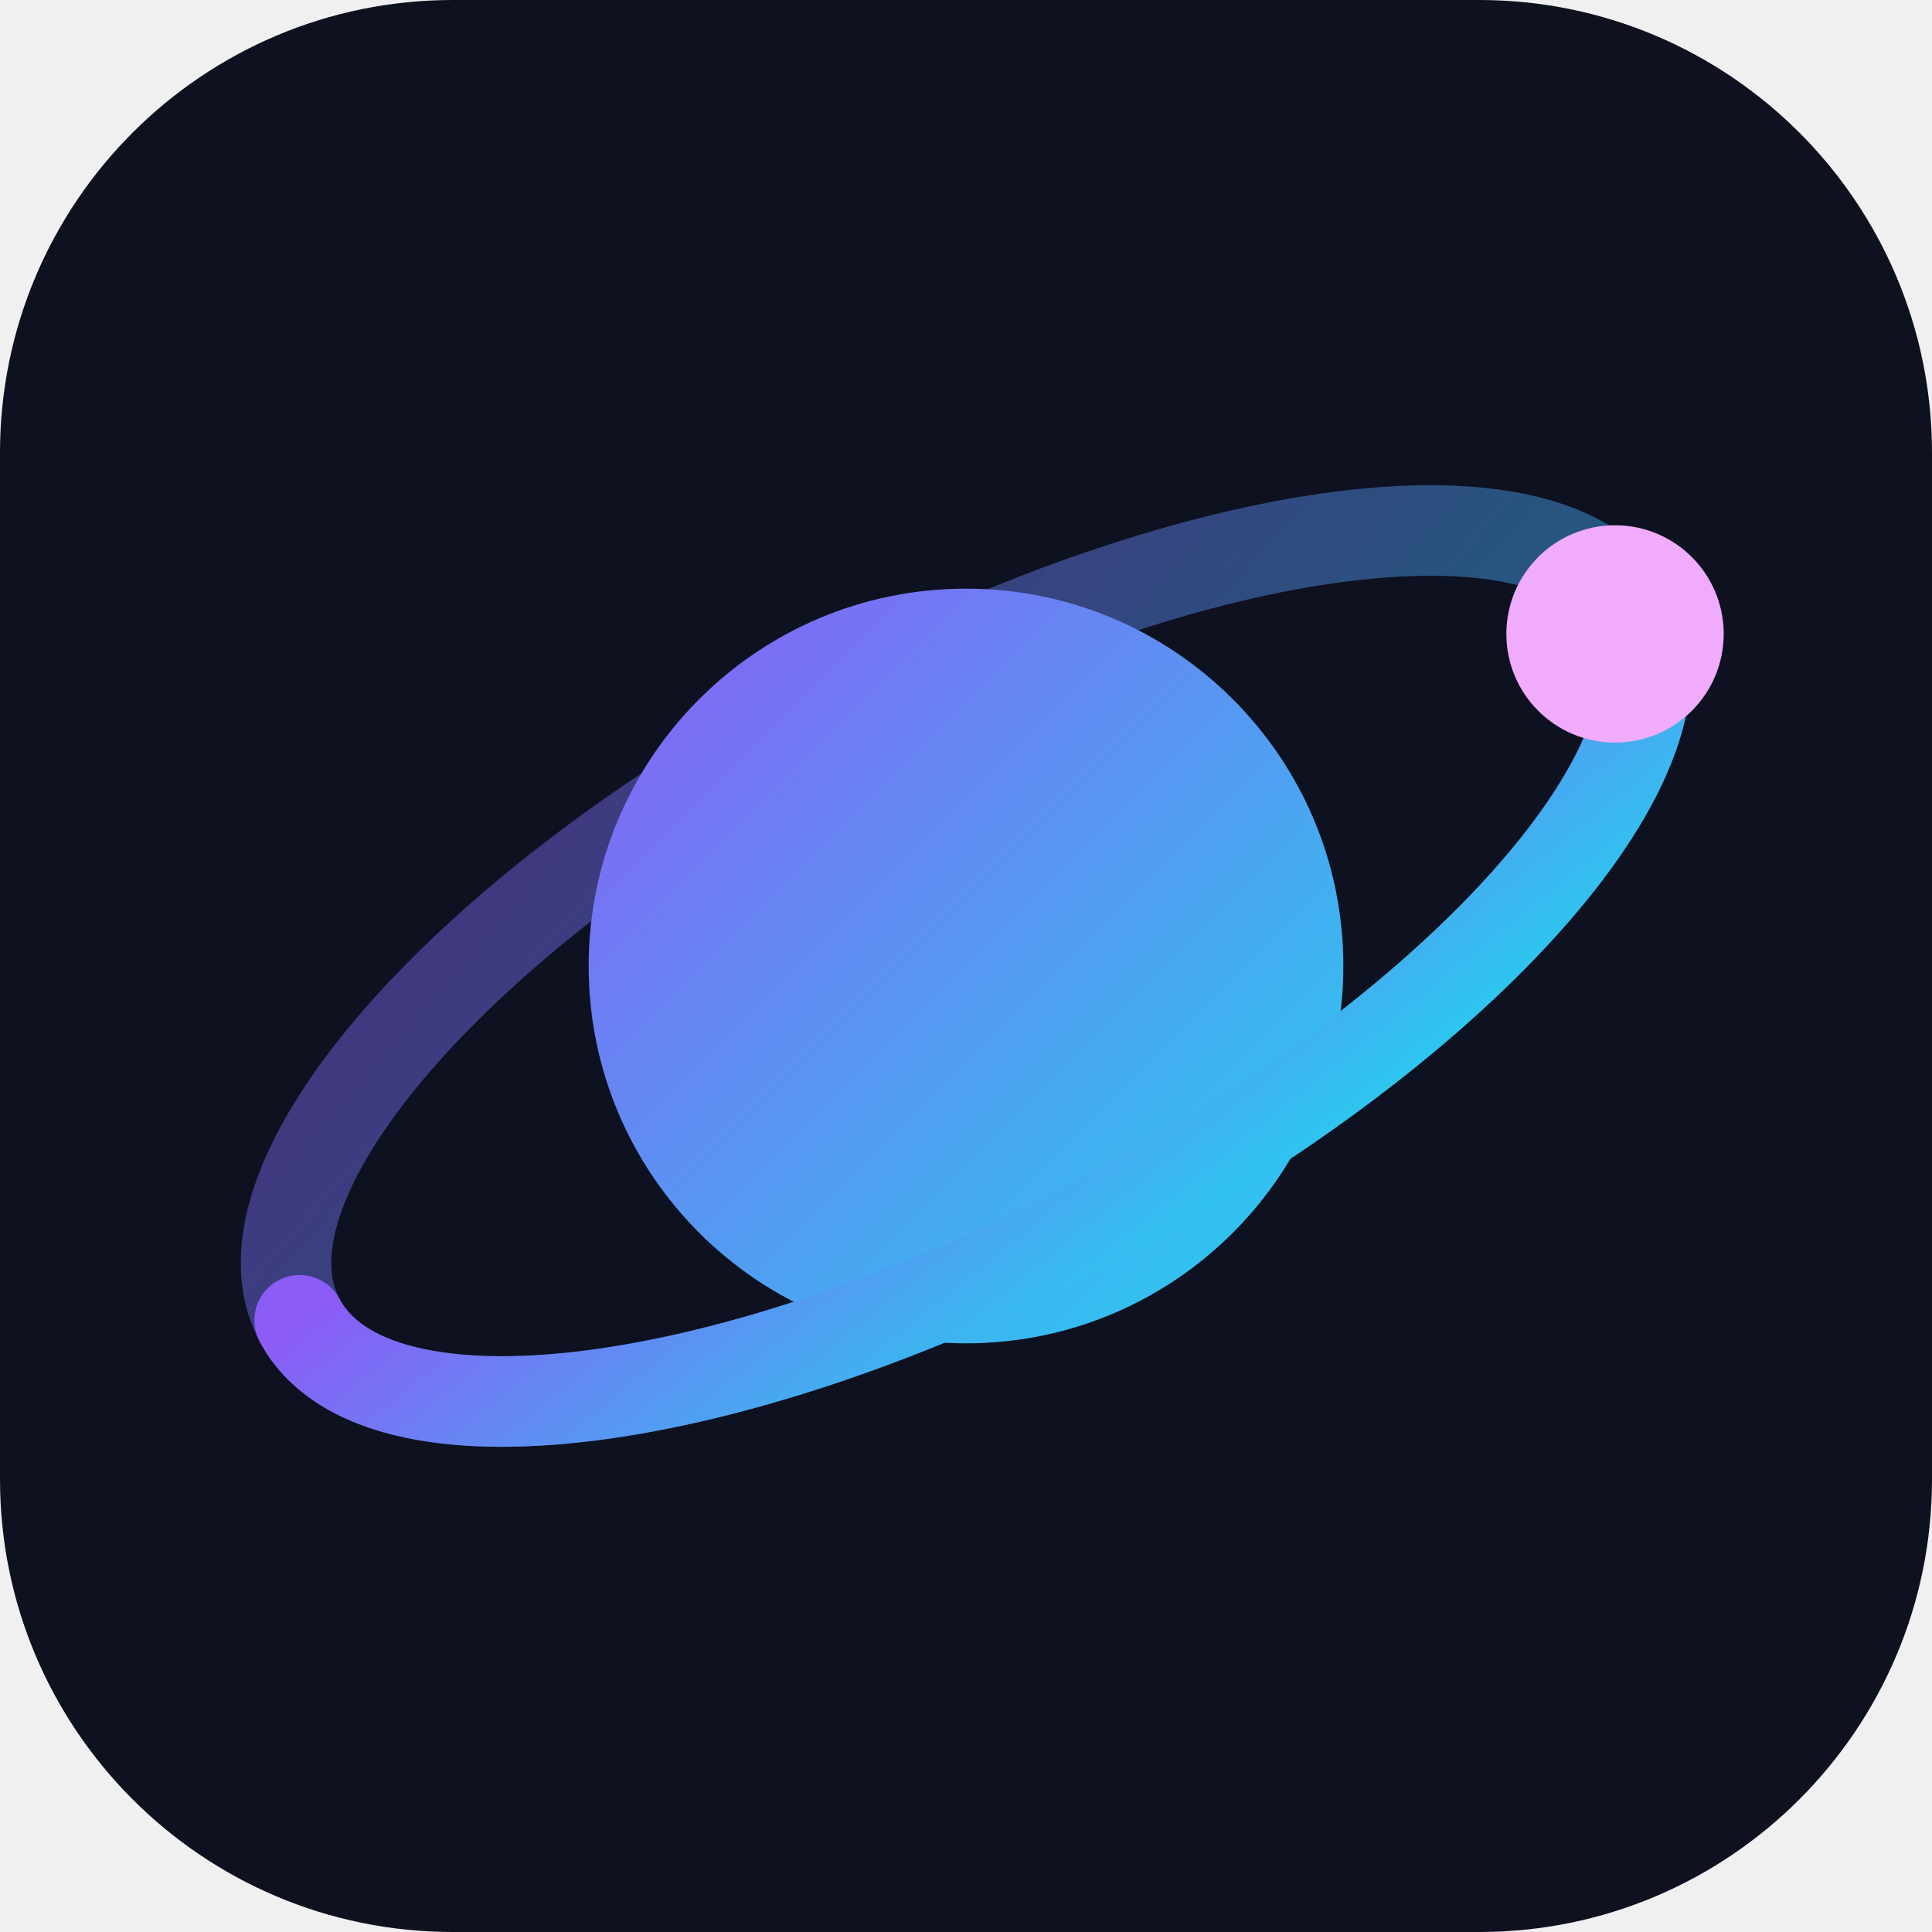
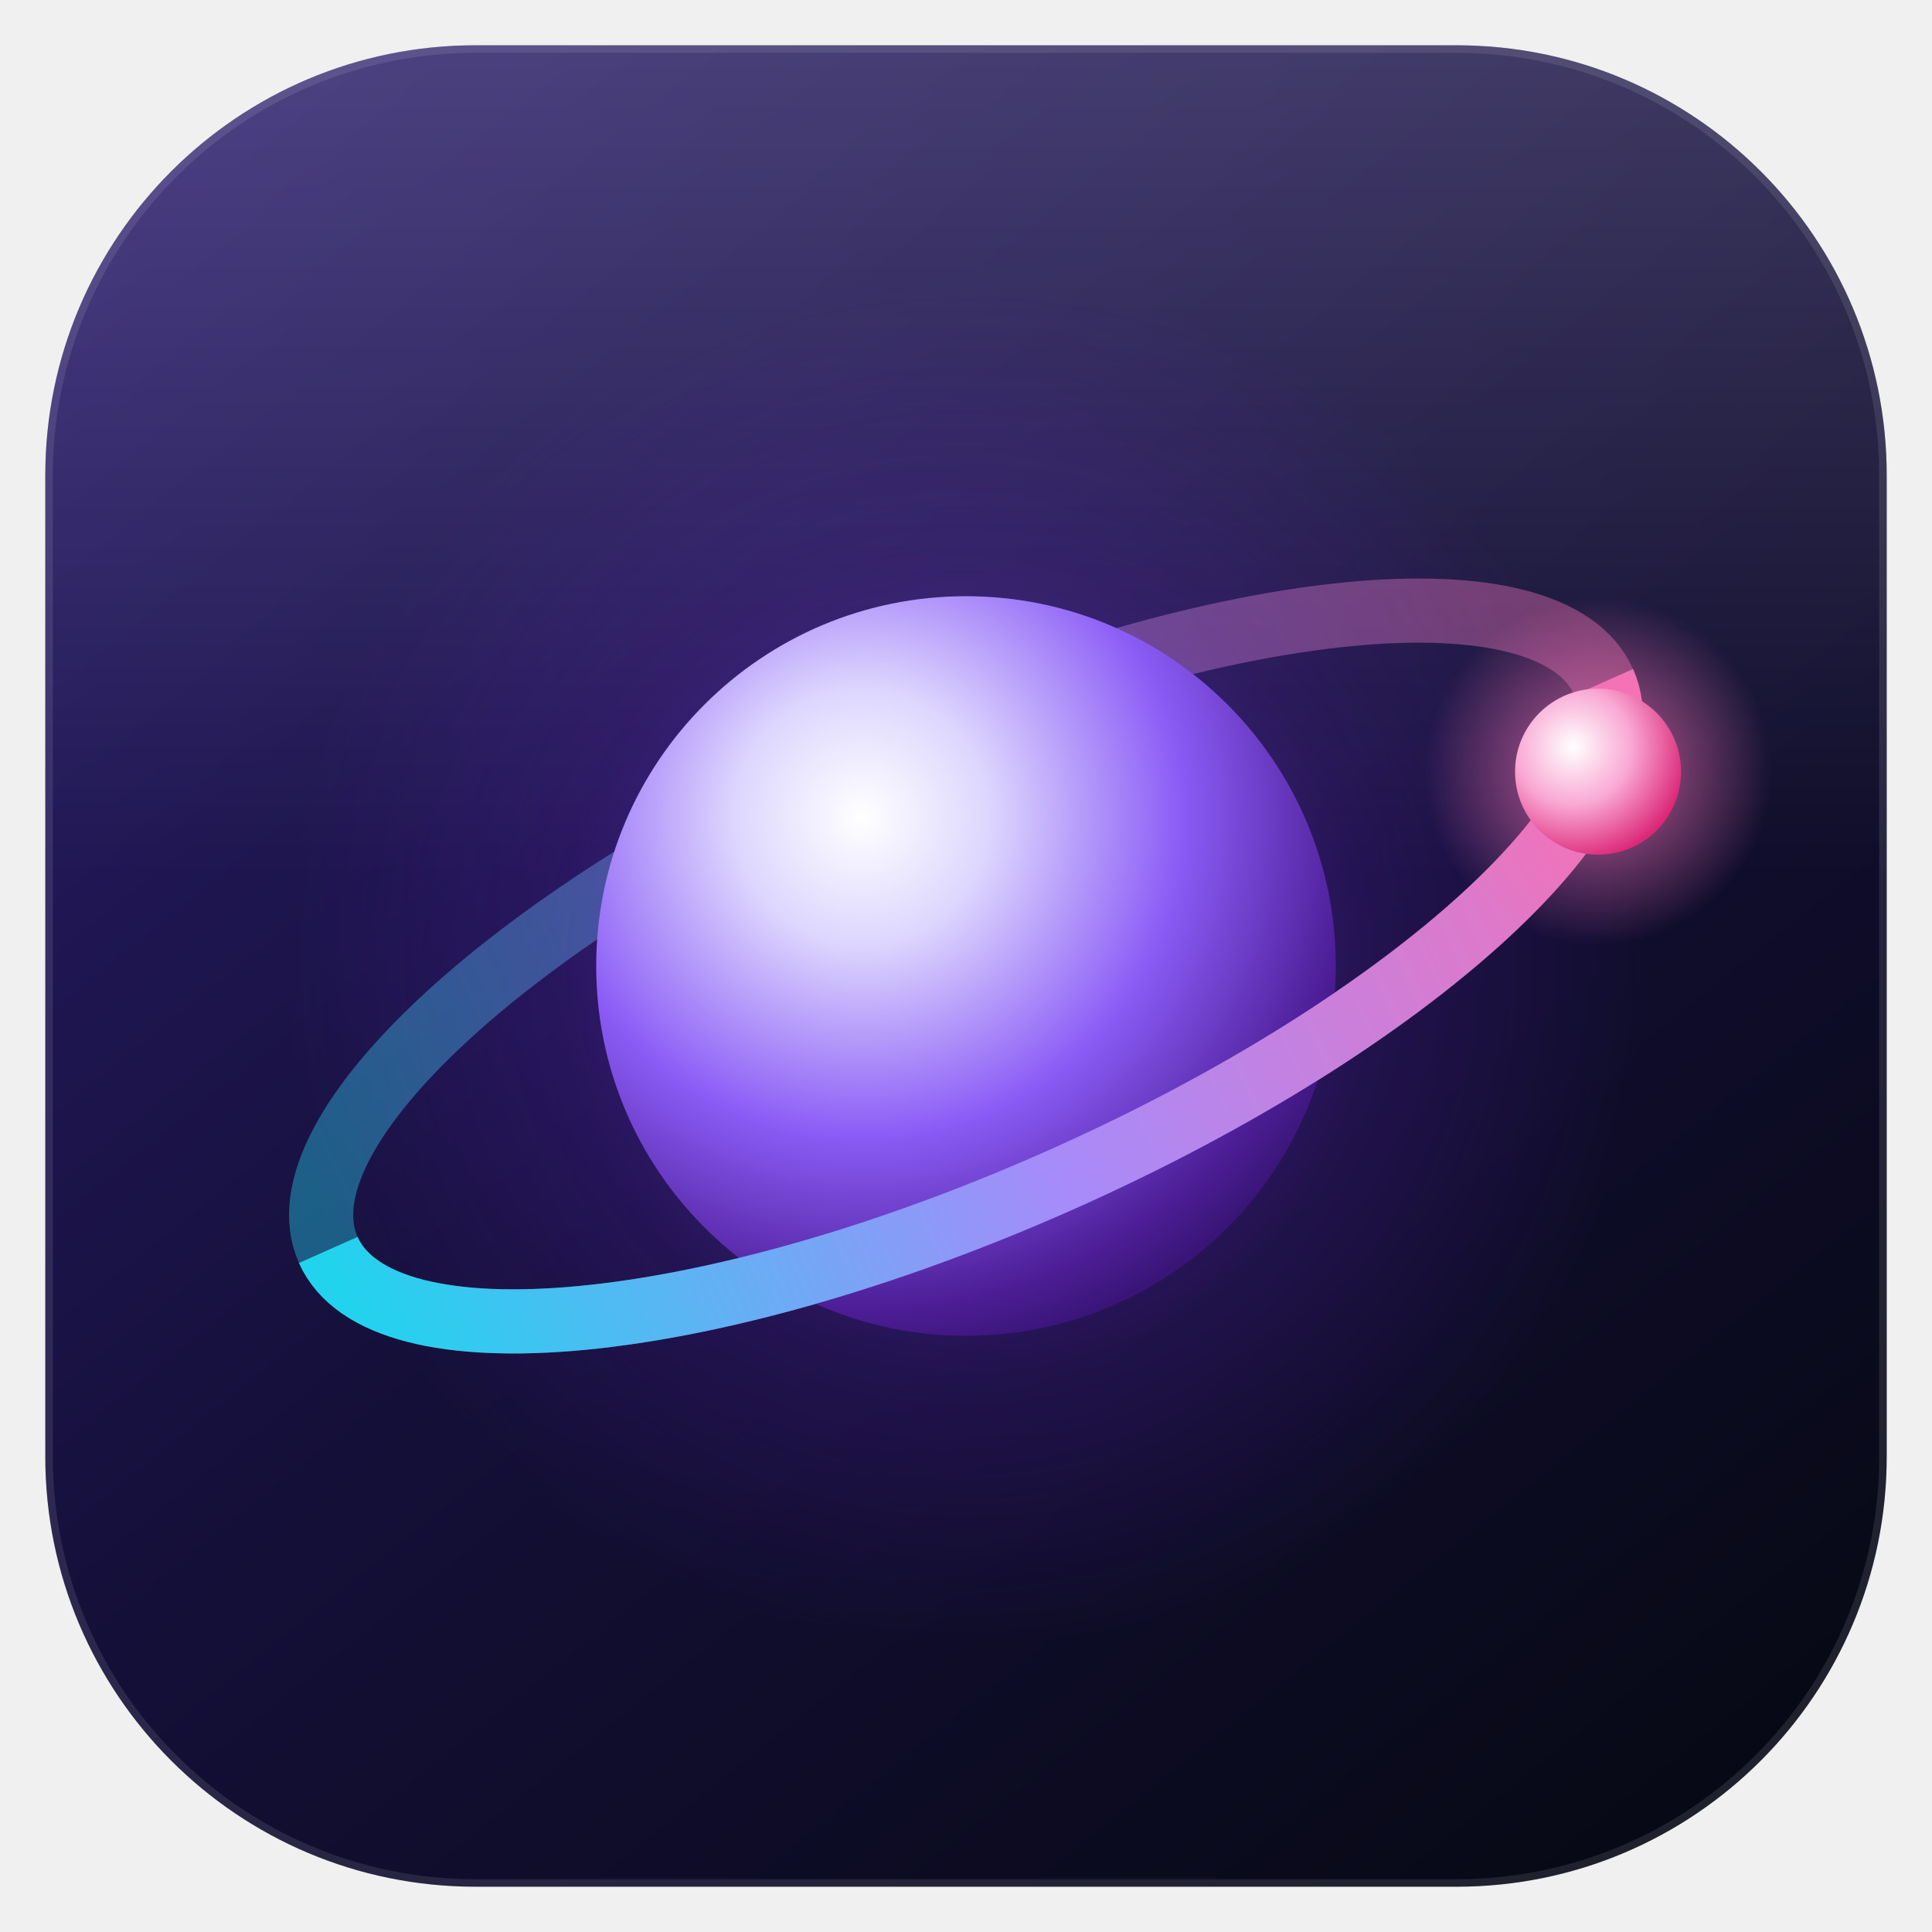
- <svg xmlns="http://www.w3.org/2000/svg" viewBox="0 0 64 64" width="64" height="64">
+ <svg xmlns="http://www.w3.org/2000/svg" viewBox="0 0 1024 1024" width="1024" height="1024">
  <defs>
-     <linearGradient id="og-g" x1="0" y1="0" x2="1" y2="1">
-       <stop offset="0" stop-color="#8b5cf6" />
-       <stop offset="1" stop-color="#22d3ee" />
+     <linearGradient id="og-bg" x1="0.1" y1="0" x2="0.9" y2="1">
+       <stop offset="0" stop-color="#2a1d6b" />
+       <stop offset="0.5" stop-color="#140f38" />
+       <stop offset="1" stop-color="#070914" />
    </linearGradient>
+     <linearGradient id="og-sheen" x1="0" y1="0" x2="0" y2="1">
+       <stop offset="0" stop-color="#ffffff" stop-opacity="0.16" />
+       <stop offset="0.45" stop-color="#ffffff" stop-opacity="0" />
+     </linearGradient>
+     <radialGradient id="og-glow" cx="0.5" cy="0.5" r="0.5">
+       <stop offset="0" stop-color="#8b5cf6" stop-opacity="0.7" />
+       <stop offset="0.6" stop-color="#6d28d9" stop-opacity="0.18" />
+       <stop offset="1" stop-color="#6d28d9" stop-opacity="0" />
+     </radialGradient>
+     <radialGradient id="og-core" cx="0.36" cy="0.3" r="0.78">
+       <stop offset="0" stop-color="#ffffff" />
+       <stop offset="0.22" stop-color="#ddd6fe" />
+       <stop offset="0.55" stop-color="#8b5cf6" />
+       <stop offset="0.85" stop-color="#4c1d95" />
+       <stop offset="1" stop-color="#2e1065" />
+     </radialGradient>
+     <linearGradient id="og-ring" x1="0" y1="0" x2="1" y2="0">
+       <stop offset="0" stop-color="#22d3ee" />
+       <stop offset="0.5" stop-color="#a78bfa" />
+       <stop offset="1" stop-color="#f472b6" />
+     </linearGradient>
+     <radialGradient id="og-sat" cx="0.35" cy="0.35" r="0.7">
+       <stop offset="0" stop-color="#ffffff" />
+       <stop offset="0.5" stop-color="#f9a8d4" />
+       <stop offset="1" stop-color="#db2777" />
+     </radialGradient>
+     <radialGradient id="og-satglow" cx="0.5" cy="0.5" r="0.5">
+       <stop offset="0" stop-color="#f472b6" stop-opacity="0.8" />
+       <stop offset="1" stop-color="#f472b6" stop-opacity="0" />
+     </radialGradient>
  </defs>
-   <rect width="64" height="64" rx="15" fill="#0d1120" />
-   <ellipse cx="32" cy="32" rx="25" ry="9.5" fill="none" stroke="url(#og-g)" stroke-width="3" opacity=".45" transform="rotate(-28 32 32)" />
-   <circle cx="32" cy="32" r="12.5" fill="url(#og-g)" />
-   <path d="M7 32a25 9.5 0 0 0 50 0" fill="none" stroke="url(#og-g)" stroke-width="3" stroke-linecap="round" transform="rotate(-28 32 32)" />
-   <circle cx="53.5" cy="21" r="3.6" fill="#f0abfc" />
+   <rect x="24" y="24" width="976" height="976" rx="228" fill="url(#og-bg)" />
+   <rect x="24" y="24" width="976" height="976" rx="228" fill="url(#og-sheen)" />
+   <rect x="26" y="26" width="972" height="972" rx="226" fill="none" stroke="#ffffff" stroke-opacity="0.1" stroke-width="4" />
+   <circle cx="512" cy="512" r="360" fill="url(#og-glow)" />
+   <g transform="rotate(-24 512 512)">
+     <ellipse cx="512" cy="512" rx="370" ry="124" fill="none" stroke="url(#og-ring)" stroke-width="34" opacity="0.4" />
+   </g>
+   <circle cx="512" cy="512" r="196" fill="url(#og-core)" />
+   <g transform="rotate(-24 512 512)">
+     <path d="M142 512 A370 124 0 0 0 882 512" fill="none" stroke="url(#og-ring)" stroke-width="34" />
+   </g>
+   <circle cx="847" cy="409" r="92" fill="url(#og-satglow)" />
+   <circle cx="847" cy="409" r="44" fill="url(#og-sat)" />
</svg>
